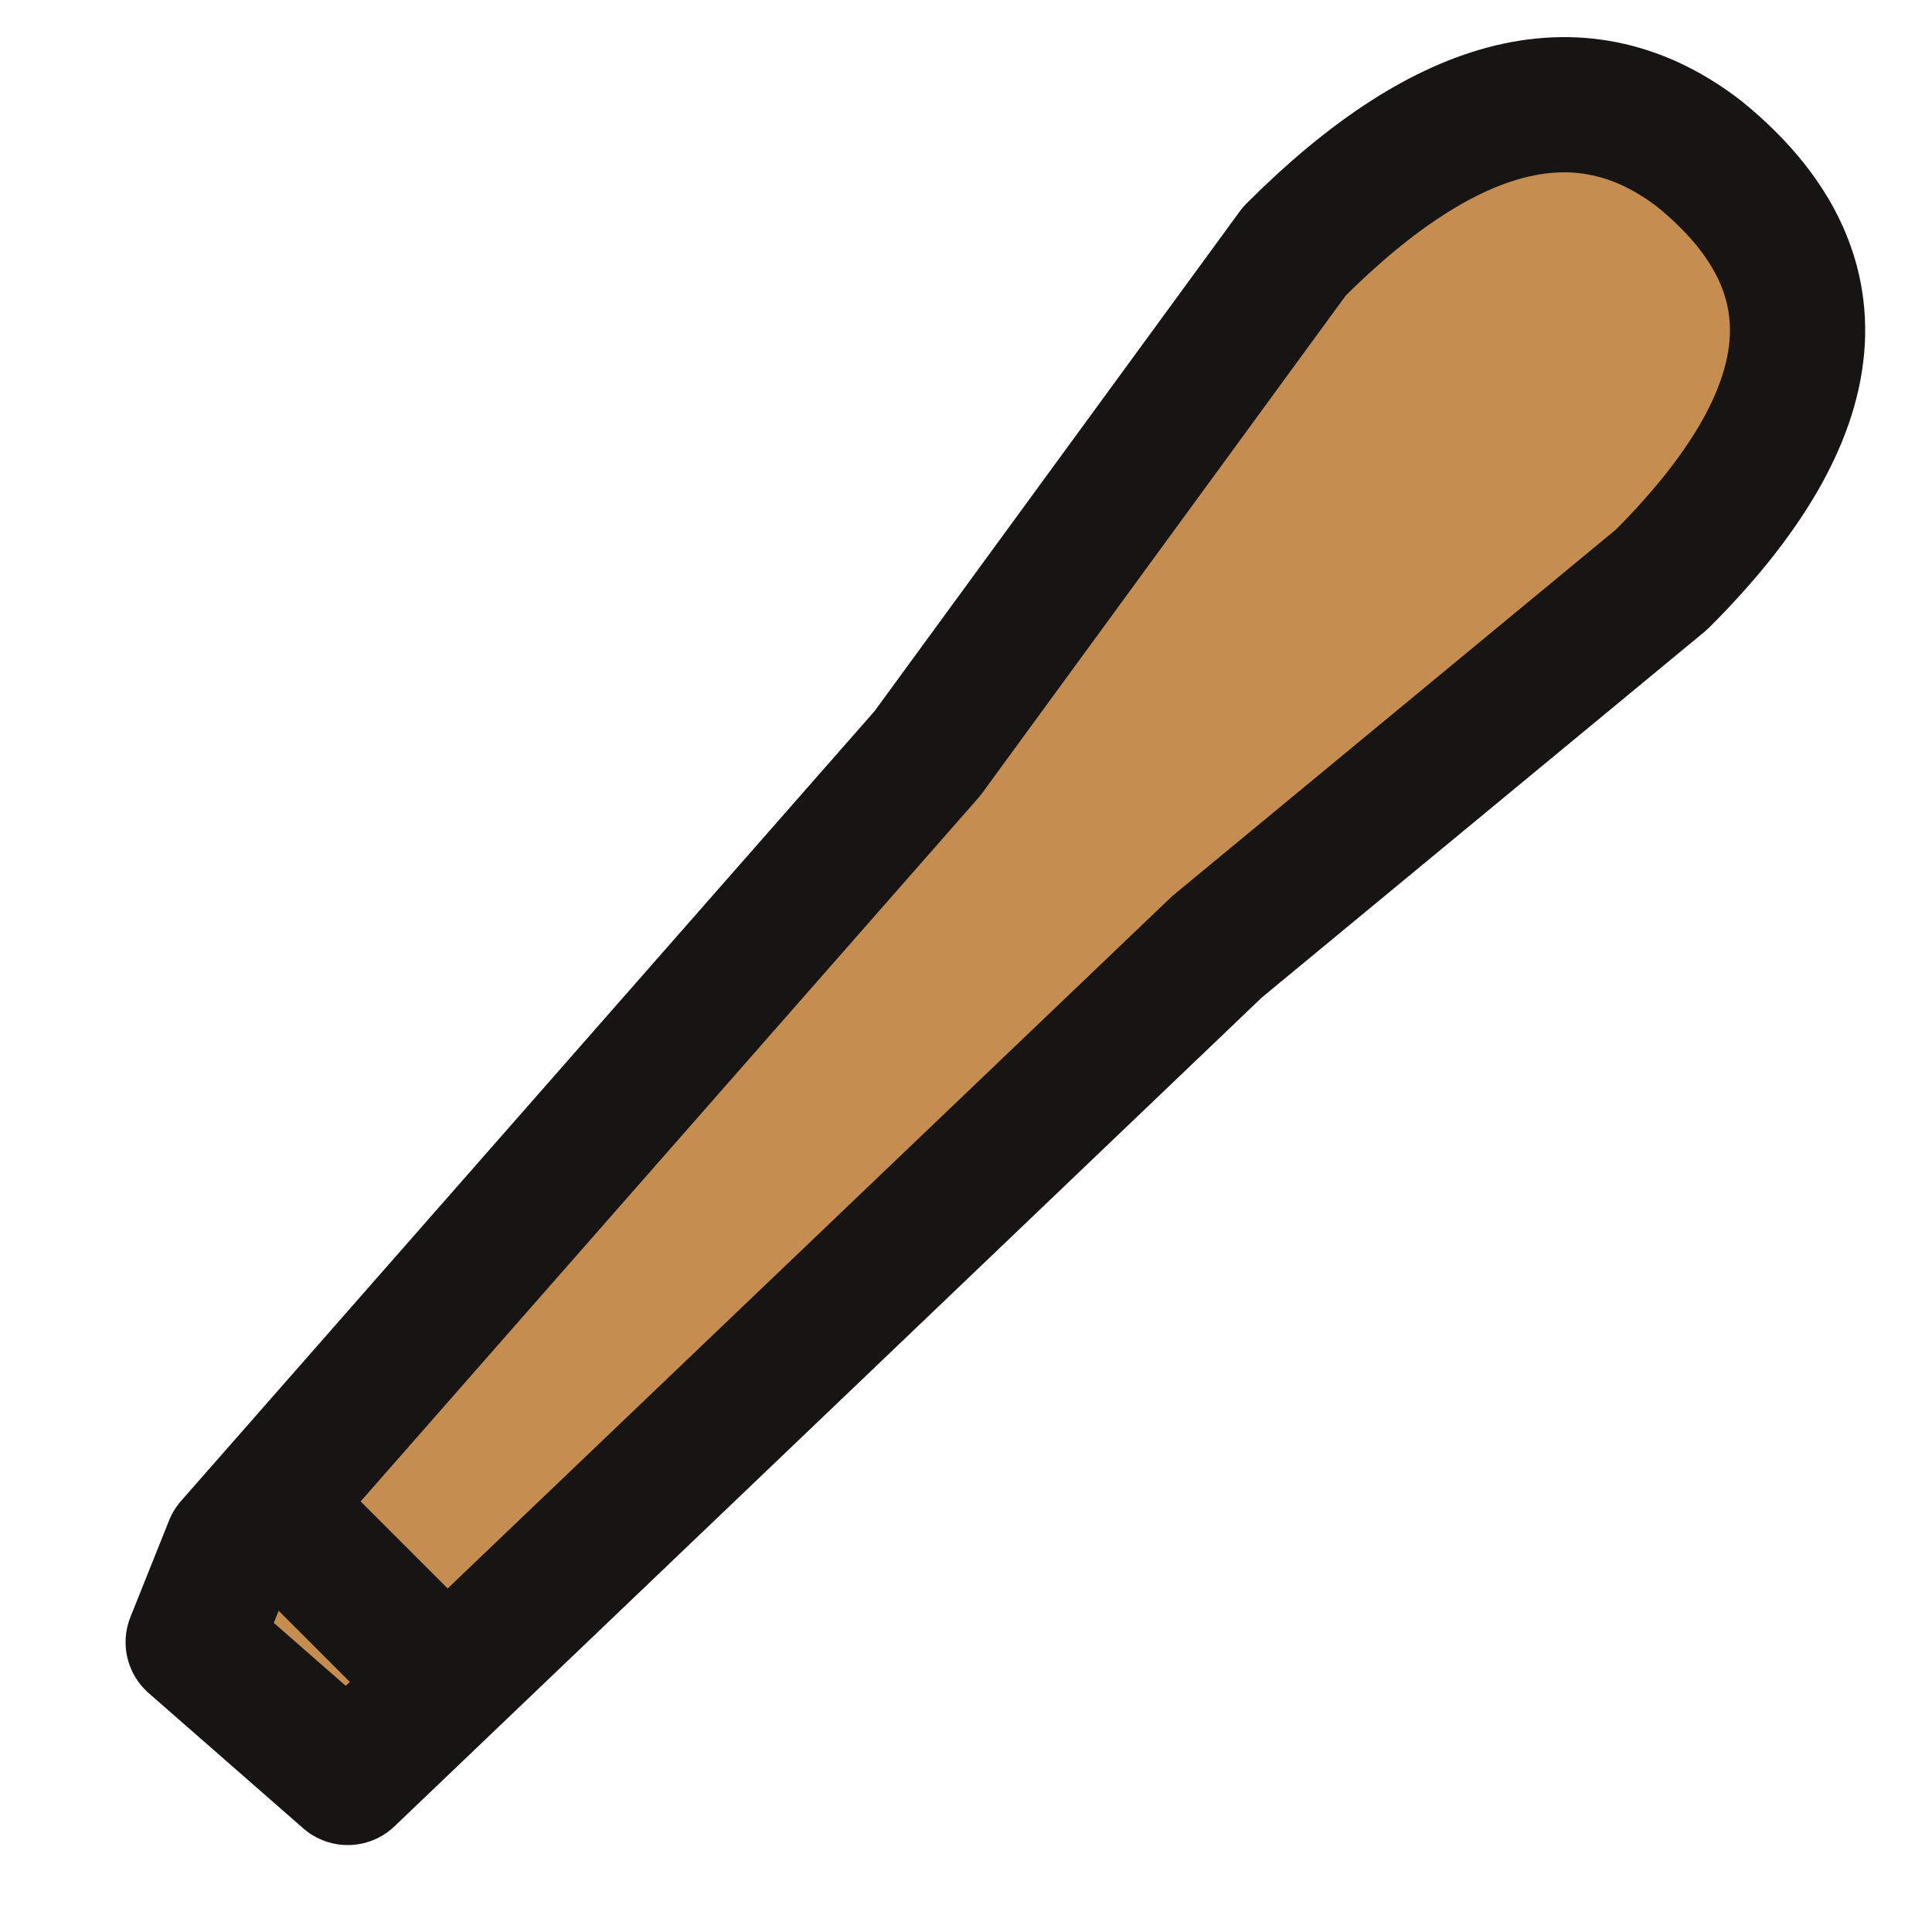
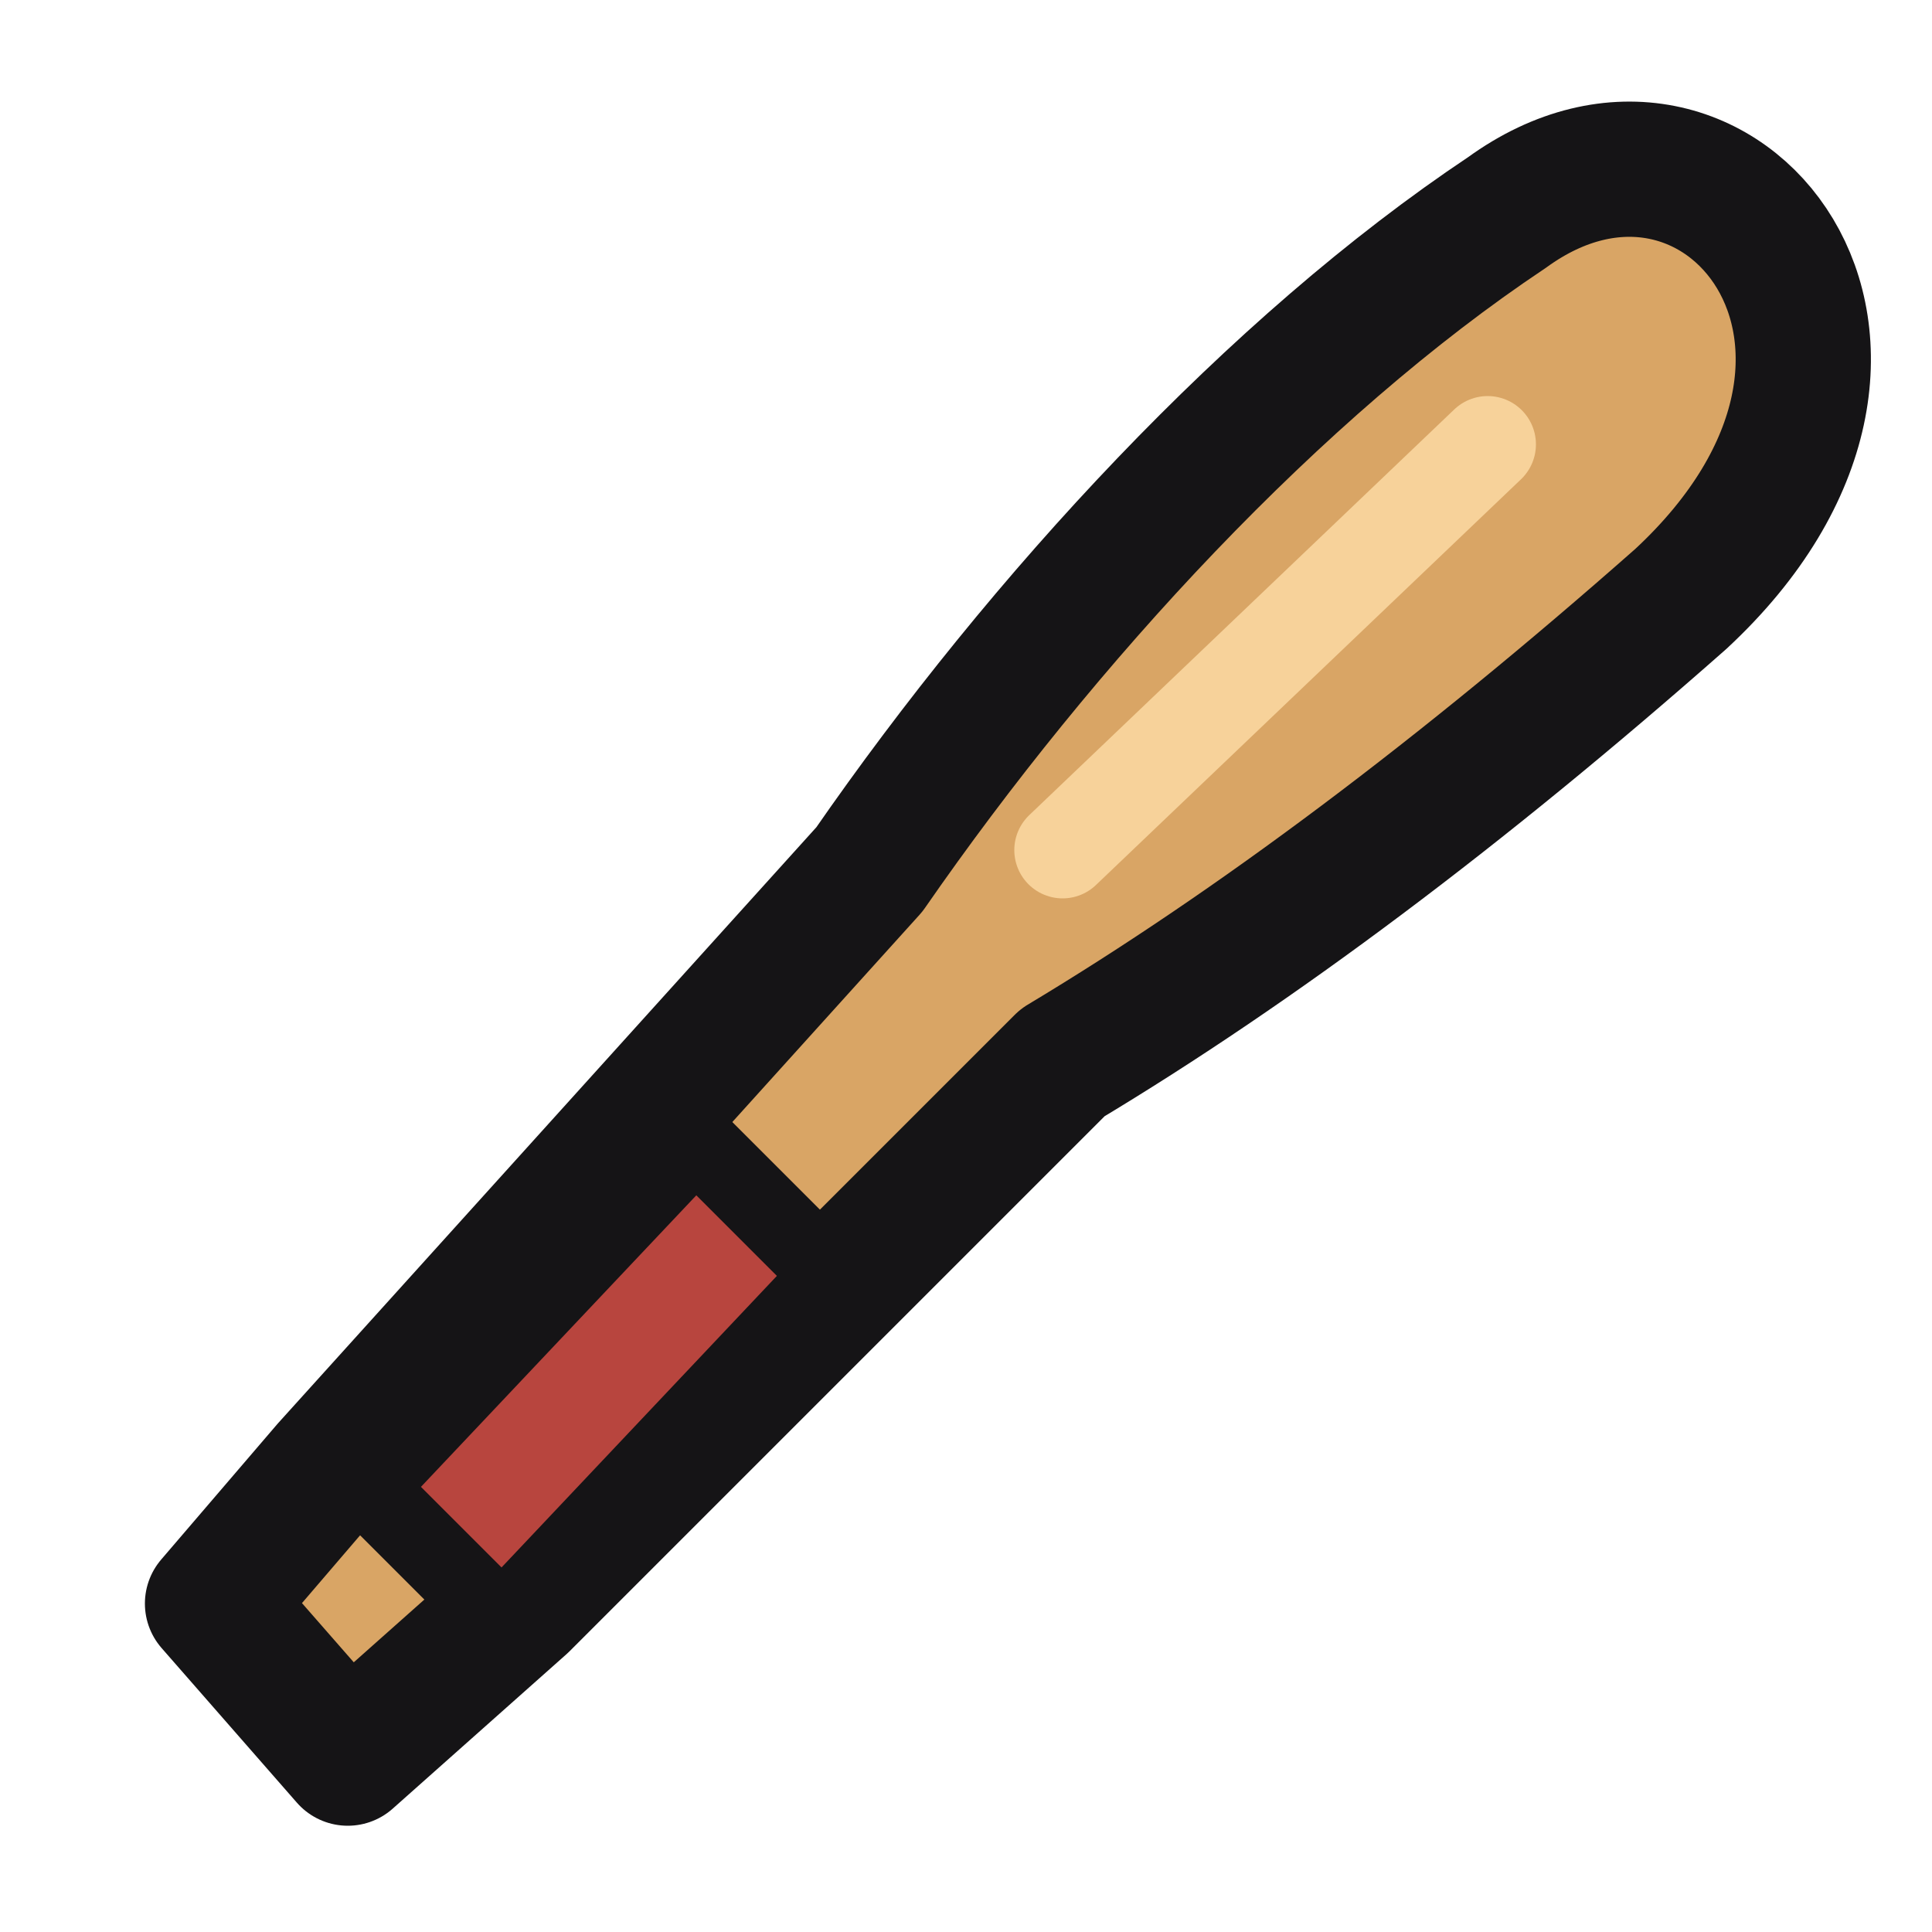
<svg xmlns="http://www.w3.org/2000/svg" width="100" height="100" viewBox="0 0 100 100">
-   <g stroke="#171513" stroke-width="7" stroke-linejoin="round">
-     <path d="M10 85l8 7 45-43 23-19q13-13 2-22-9-7-21 5L48 39 12 80Z" fill="#c68d50" />
-     <path d="m14 78 11 11" fill="none" />
+   <g stroke-linecap="round" stroke-linejoin="round">
+     <path d="M11 83l7 8 9-8 28-28q15-9 32-24c14-13 2-28-9-20-12 8-24 21-33 34L17 76Z" fill="#d9a565" stroke="#151416" stroke-width="7" />
+     <path d="m19 77 7 7 17-18-7-7Z" fill="#b8453e" stroke="#151416" stroke-width="4" />
+     <path d="M55 44 77 23" fill="none" stroke="#f7d29a" stroke-width="5" />
  </g>
</svg>
